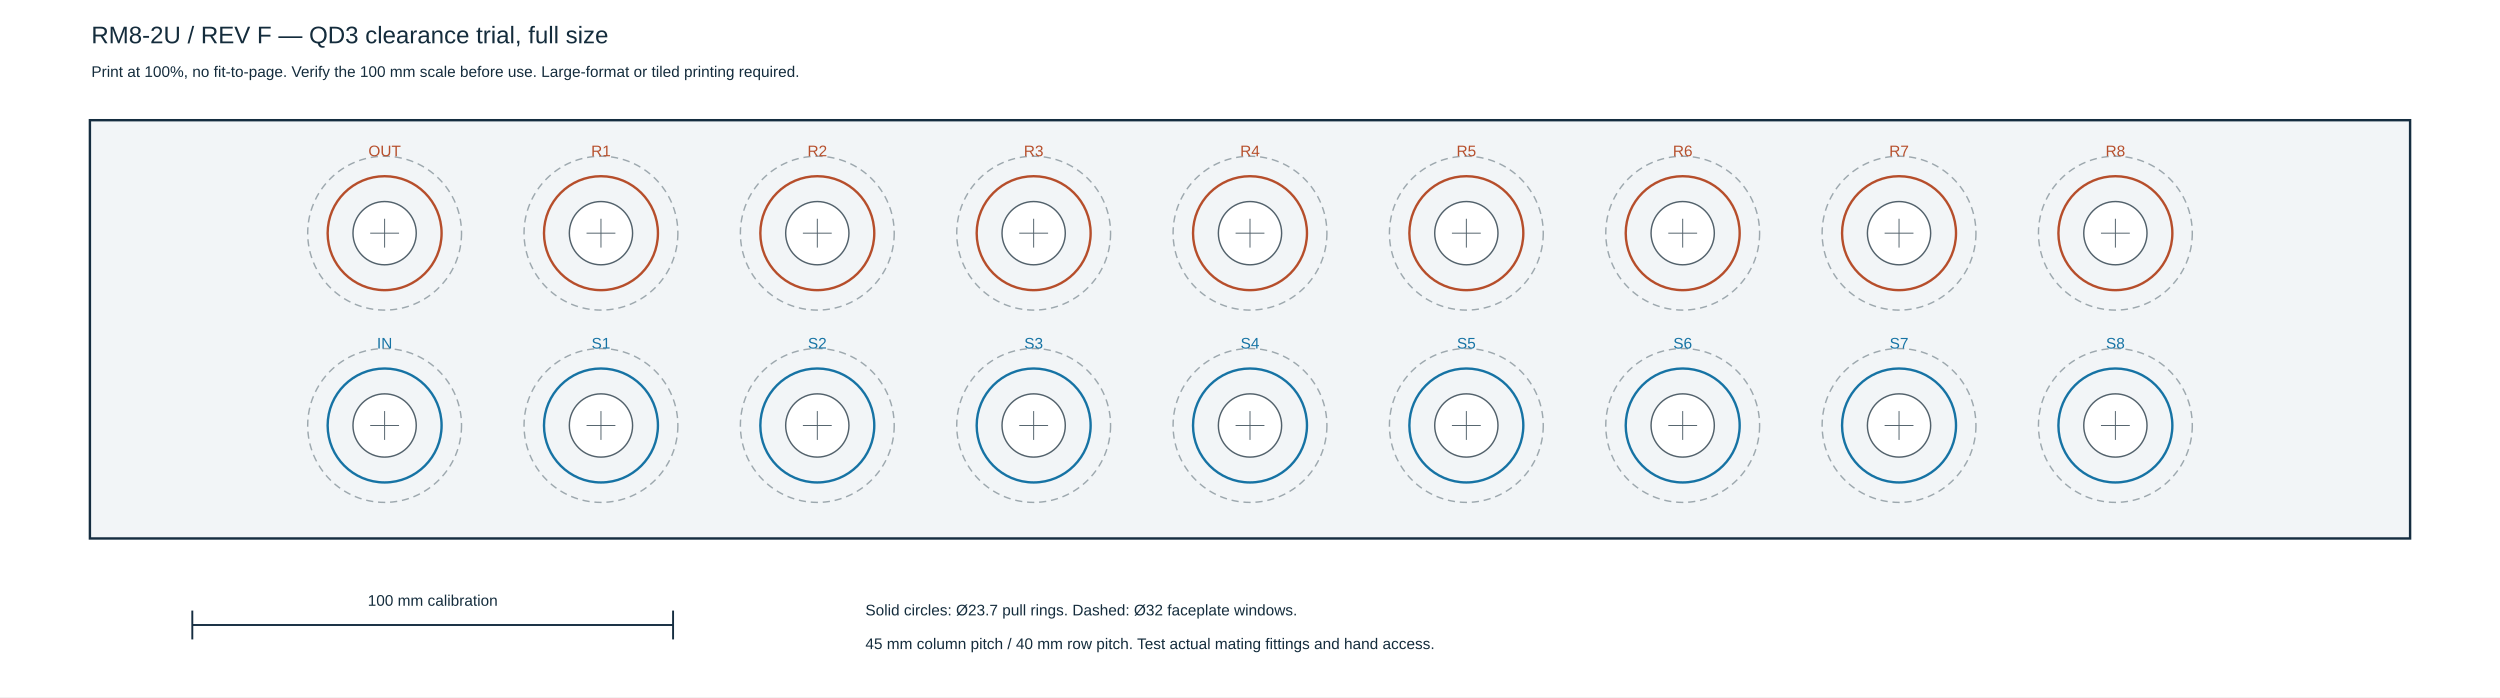
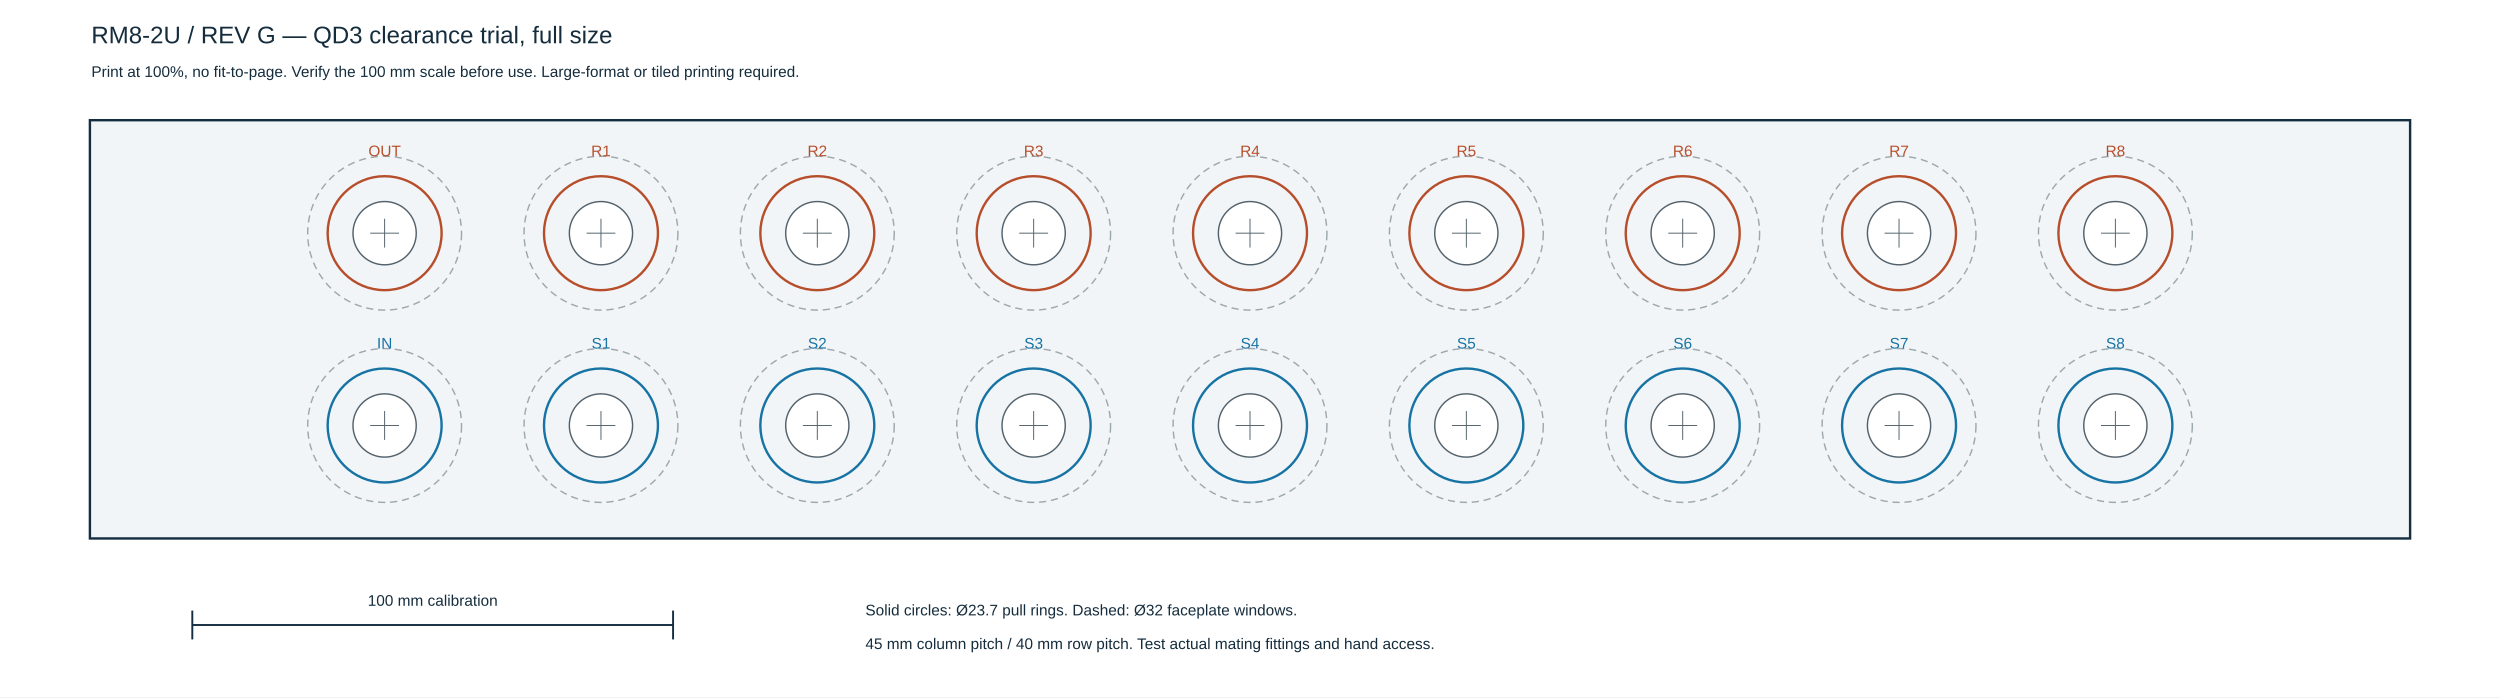
<svg xmlns="http://www.w3.org/2000/svg" width="520mm" height="145mm" viewBox="0 0 520 145">
  <rect width="520" height="145" fill="white" />
  <g font-family="Arial,sans-serif" font-size="3.2" fill="#142c3c">
-     <text x="19" y="9" font-size="5">RM8-2U / REV F — QD3 clearance trial, full size</text>
+     <text x="19" y="9" font-size="5">RM8-2U / REV G — QD3 clearance trial, full size</text>
    <text x="19" y="16">Print at 100%, no fit-to-page. Verify the 100 mm scale before use. Large-format or tiled printing required.</text>
    <rect x="18.7" y="25" width="482.6" height="87" fill="#f2f5f7" stroke="#152d40" stroke-width=".5" />
    <circle cx="80" cy="88.5" r="16" fill="none" stroke="#9da8ae" stroke-width=".3" stroke-dasharray="1.5 1" />
    <circle cx="80" cy="88.5" r="11.85" fill="none" stroke="#1673a4" stroke-width=".5" />
    <circle cx="80" cy="88.5" r="6.579" fill="white" stroke="#52616b" stroke-width=".3" />
    <path d="M 77 88.5 h6 M 80 85.5 v6" stroke="#52616b" stroke-width=".2" />
    <text x="80" y="72.5" text-anchor="middle" fill="#1673a4">IN</text>
    <circle cx="125" cy="88.5" r="16" fill="none" stroke="#9da8ae" stroke-width=".3" stroke-dasharray="1.5 1" />
    <circle cx="125" cy="88.5" r="11.85" fill="none" stroke="#1673a4" stroke-width=".5" />
    <circle cx="125" cy="88.5" r="6.579" fill="white" stroke="#52616b" stroke-width=".3" />
    <path d="M 122 88.5 h6 M 125 85.5 v6" stroke="#52616b" stroke-width=".2" />
    <text x="125" y="72.5" text-anchor="middle" fill="#1673a4">S1</text>
    <circle cx="170" cy="88.5" r="16" fill="none" stroke="#9da8ae" stroke-width=".3" stroke-dasharray="1.5 1" />
    <circle cx="170" cy="88.5" r="11.85" fill="none" stroke="#1673a4" stroke-width=".5" />
    <circle cx="170" cy="88.5" r="6.579" fill="white" stroke="#52616b" stroke-width=".3" />
    <path d="M 167 88.5 h6 M 170 85.5 v6" stroke="#52616b" stroke-width=".2" />
    <text x="170" y="72.5" text-anchor="middle" fill="#1673a4">S2</text>
    <circle cx="215" cy="88.5" r="16" fill="none" stroke="#9da8ae" stroke-width=".3" stroke-dasharray="1.5 1" />
    <circle cx="215" cy="88.5" r="11.85" fill="none" stroke="#1673a4" stroke-width=".5" />
    <circle cx="215" cy="88.5" r="6.579" fill="white" stroke="#52616b" stroke-width=".3" />
    <path d="M 212 88.5 h6 M 215 85.5 v6" stroke="#52616b" stroke-width=".2" />
    <text x="215" y="72.5" text-anchor="middle" fill="#1673a4">S3</text>
    <circle cx="260" cy="88.5" r="16" fill="none" stroke="#9da8ae" stroke-width=".3" stroke-dasharray="1.5 1" />
    <circle cx="260" cy="88.5" r="11.85" fill="none" stroke="#1673a4" stroke-width=".5" />
    <circle cx="260" cy="88.5" r="6.579" fill="white" stroke="#52616b" stroke-width=".3" />
    <path d="M 257 88.5 h6 M 260 85.5 v6" stroke="#52616b" stroke-width=".2" />
    <text x="260" y="72.5" text-anchor="middle" fill="#1673a4">S4</text>
    <circle cx="305" cy="88.5" r="16" fill="none" stroke="#9da8ae" stroke-width=".3" stroke-dasharray="1.5 1" />
    <circle cx="305" cy="88.5" r="11.85" fill="none" stroke="#1673a4" stroke-width=".5" />
    <circle cx="305" cy="88.5" r="6.579" fill="white" stroke="#52616b" stroke-width=".3" />
    <path d="M 302 88.5 h6 M 305 85.5 v6" stroke="#52616b" stroke-width=".2" />
    <text x="305" y="72.5" text-anchor="middle" fill="#1673a4">S5</text>
    <circle cx="350" cy="88.5" r="16" fill="none" stroke="#9da8ae" stroke-width=".3" stroke-dasharray="1.5 1" />
    <circle cx="350" cy="88.5" r="11.85" fill="none" stroke="#1673a4" stroke-width=".5" />
    <circle cx="350" cy="88.5" r="6.579" fill="white" stroke="#52616b" stroke-width=".3" />
    <path d="M 347 88.5 h6 M 350 85.5 v6" stroke="#52616b" stroke-width=".2" />
    <text x="350" y="72.5" text-anchor="middle" fill="#1673a4">S6</text>
    <circle cx="395" cy="88.5" r="16" fill="none" stroke="#9da8ae" stroke-width=".3" stroke-dasharray="1.5 1" />
    <circle cx="395" cy="88.5" r="11.85" fill="none" stroke="#1673a4" stroke-width=".5" />
    <circle cx="395" cy="88.5" r="6.579" fill="white" stroke="#52616b" stroke-width=".3" />
    <path d="M 392 88.5 h6 M 395 85.5 v6" stroke="#52616b" stroke-width=".2" />
    <text x="395" y="72.5" text-anchor="middle" fill="#1673a4">S7</text>
    <circle cx="440" cy="88.5" r="16" fill="none" stroke="#9da8ae" stroke-width=".3" stroke-dasharray="1.5 1" />
    <circle cx="440" cy="88.5" r="11.85" fill="none" stroke="#1673a4" stroke-width=".5" />
    <circle cx="440" cy="88.5" r="6.579" fill="white" stroke="#52616b" stroke-width=".3" />
    <path d="M 437 88.5 h6 M 440 85.5 v6" stroke="#52616b" stroke-width=".2" />
    <text x="440" y="72.5" text-anchor="middle" fill="#1673a4">S8</text>
    <circle cx="80" cy="48.5" r="16" fill="none" stroke="#9da8ae" stroke-width=".3" stroke-dasharray="1.5 1" />
    <circle cx="80" cy="48.5" r="11.85" fill="none" stroke="#b64e2b" stroke-width=".5" />
    <circle cx="80" cy="48.5" r="6.579" fill="white" stroke="#52616b" stroke-width=".3" />
    <path d="M 77 48.5 h6 M 80 45.5 v6" stroke="#52616b" stroke-width=".2" />
    <text x="80" y="32.5" text-anchor="middle" fill="#b64e2b">OUT</text>
    <circle cx="125" cy="48.5" r="16" fill="none" stroke="#9da8ae" stroke-width=".3" stroke-dasharray="1.5 1" />
    <circle cx="125" cy="48.5" r="11.85" fill="none" stroke="#b64e2b" stroke-width=".5" />
    <circle cx="125" cy="48.5" r="6.579" fill="white" stroke="#52616b" stroke-width=".3" />
    <path d="M 122 48.5 h6 M 125 45.5 v6" stroke="#52616b" stroke-width=".2" />
    <text x="125" y="32.5" text-anchor="middle" fill="#b64e2b">R1</text>
    <circle cx="170" cy="48.5" r="16" fill="none" stroke="#9da8ae" stroke-width=".3" stroke-dasharray="1.5 1" />
    <circle cx="170" cy="48.5" r="11.85" fill="none" stroke="#b64e2b" stroke-width=".5" />
    <circle cx="170" cy="48.5" r="6.579" fill="white" stroke="#52616b" stroke-width=".3" />
    <path d="M 167 48.5 h6 M 170 45.5 v6" stroke="#52616b" stroke-width=".2" />
    <text x="170" y="32.5" text-anchor="middle" fill="#b64e2b">R2</text>
    <circle cx="215" cy="48.5" r="16" fill="none" stroke="#9da8ae" stroke-width=".3" stroke-dasharray="1.5 1" />
    <circle cx="215" cy="48.5" r="11.85" fill="none" stroke="#b64e2b" stroke-width=".5" />
    <circle cx="215" cy="48.5" r="6.579" fill="white" stroke="#52616b" stroke-width=".3" />
    <path d="M 212 48.5 h6 M 215 45.5 v6" stroke="#52616b" stroke-width=".2" />
    <text x="215" y="32.5" text-anchor="middle" fill="#b64e2b">R3</text>
    <circle cx="260" cy="48.5" r="16" fill="none" stroke="#9da8ae" stroke-width=".3" stroke-dasharray="1.5 1" />
    <circle cx="260" cy="48.5" r="11.85" fill="none" stroke="#b64e2b" stroke-width=".5" />
    <circle cx="260" cy="48.5" r="6.579" fill="white" stroke="#52616b" stroke-width=".3" />
    <path d="M 257 48.5 h6 M 260 45.5 v6" stroke="#52616b" stroke-width=".2" />
    <text x="260" y="32.5" text-anchor="middle" fill="#b64e2b">R4</text>
    <circle cx="305" cy="48.5" r="16" fill="none" stroke="#9da8ae" stroke-width=".3" stroke-dasharray="1.5 1" />
    <circle cx="305" cy="48.5" r="11.85" fill="none" stroke="#b64e2b" stroke-width=".5" />
    <circle cx="305" cy="48.5" r="6.579" fill="white" stroke="#52616b" stroke-width=".3" />
    <path d="M 302 48.5 h6 M 305 45.5 v6" stroke="#52616b" stroke-width=".2" />
    <text x="305" y="32.5" text-anchor="middle" fill="#b64e2b">R5</text>
    <circle cx="350" cy="48.5" r="16" fill="none" stroke="#9da8ae" stroke-width=".3" stroke-dasharray="1.5 1" />
    <circle cx="350" cy="48.5" r="11.85" fill="none" stroke="#b64e2b" stroke-width=".5" />
    <circle cx="350" cy="48.5" r="6.579" fill="white" stroke="#52616b" stroke-width=".3" />
    <path d="M 347 48.5 h6 M 350 45.5 v6" stroke="#52616b" stroke-width=".2" />
    <text x="350" y="32.5" text-anchor="middle" fill="#b64e2b">R6</text>
    <circle cx="395" cy="48.5" r="16" fill="none" stroke="#9da8ae" stroke-width=".3" stroke-dasharray="1.5 1" />
    <circle cx="395" cy="48.5" r="11.85" fill="none" stroke="#b64e2b" stroke-width=".5" />
    <circle cx="395" cy="48.5" r="6.579" fill="white" stroke="#52616b" stroke-width=".3" />
    <path d="M 392 48.5 h6 M 395 45.5 v6" stroke="#52616b" stroke-width=".2" />
    <text x="395" y="32.5" text-anchor="middle" fill="#b64e2b">R7</text>
    <circle cx="440" cy="48.5" r="16" fill="none" stroke="#9da8ae" stroke-width=".3" stroke-dasharray="1.5 1" />
    <circle cx="440" cy="48.5" r="11.85" fill="none" stroke="#b64e2b" stroke-width=".5" />
    <circle cx="440" cy="48.5" r="6.579" fill="white" stroke="#52616b" stroke-width=".3" />
    <path d="M 437 48.5 h6 M 440 45.5 v6" stroke="#52616b" stroke-width=".2" />
    <text x="440" y="32.5" text-anchor="middle" fill="#b64e2b">R8</text>
    <path d="M40 130 h100 M40 127 v6 M140 127 v6" stroke="#152d40" stroke-width=".4" />
    <text x="90" y="126" text-anchor="middle">100 mm calibration</text>
    <text x="180" y="128">Solid circles: Ø23.7 pull rings. Dashed: Ø32 faceplate windows.</text>
    <text x="180" y="135">45 mm column pitch / 40 mm row pitch. Test actual mating fittings and hand access.</text>
  </g>
</svg>
